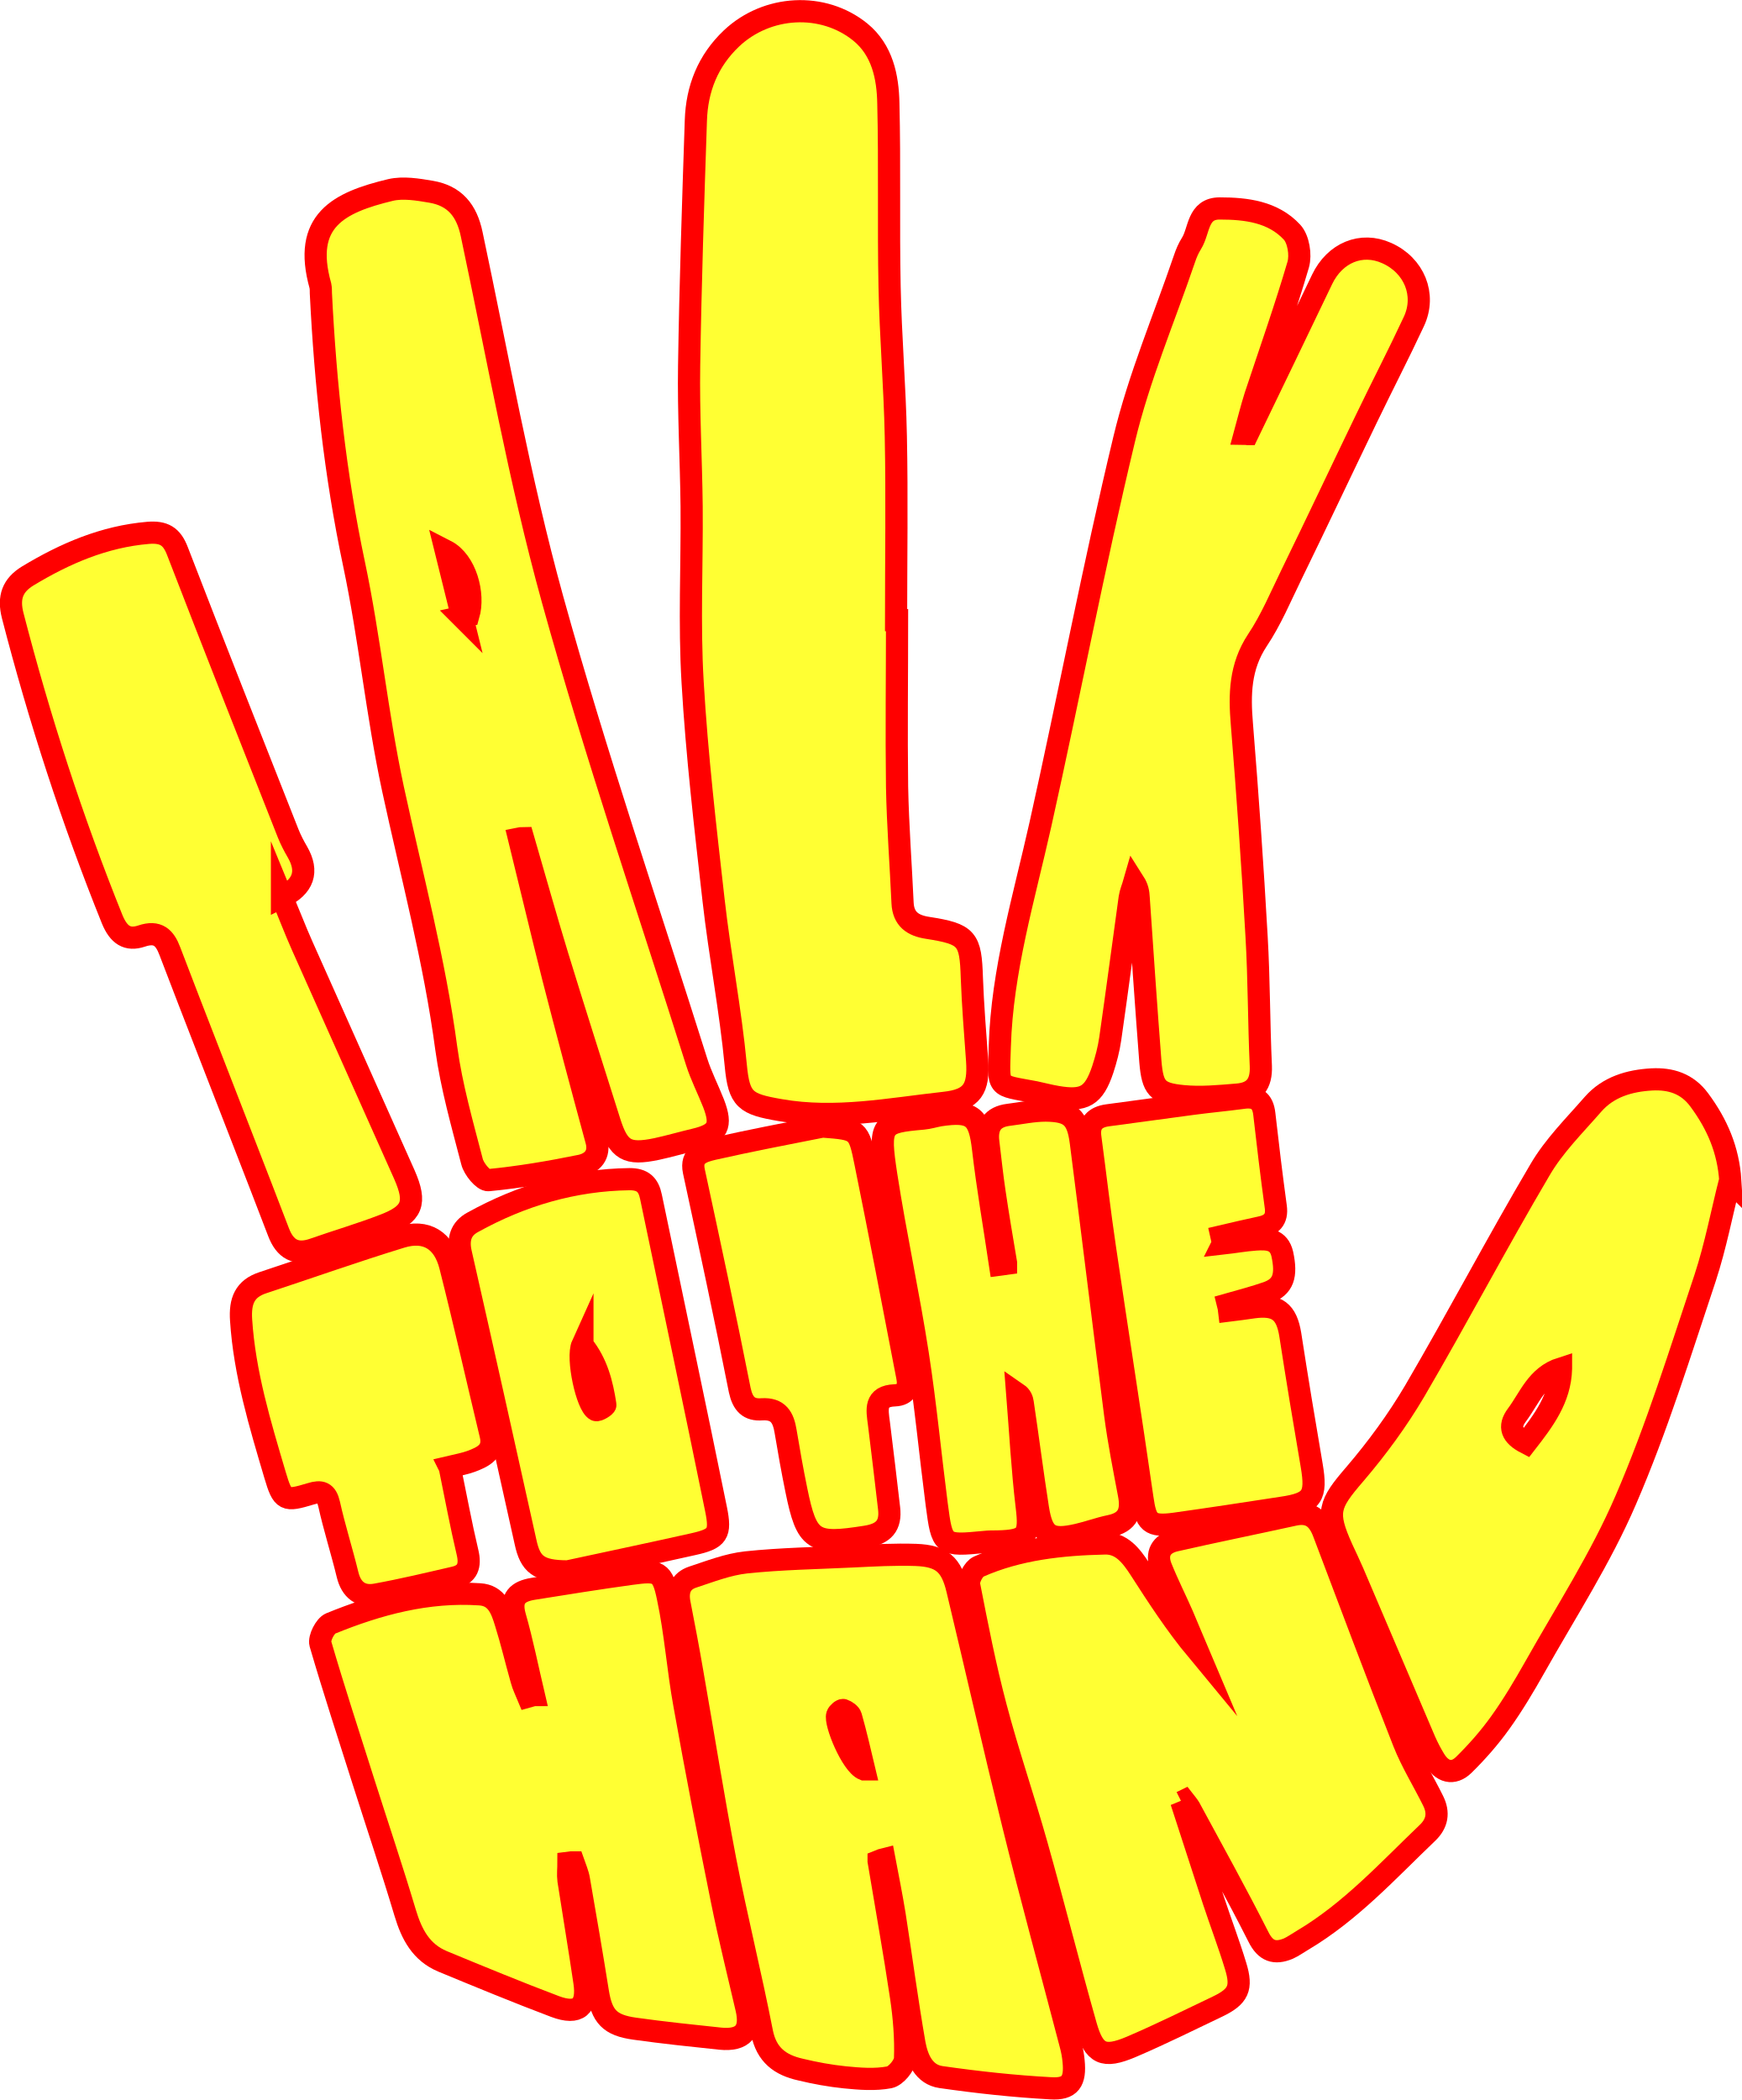
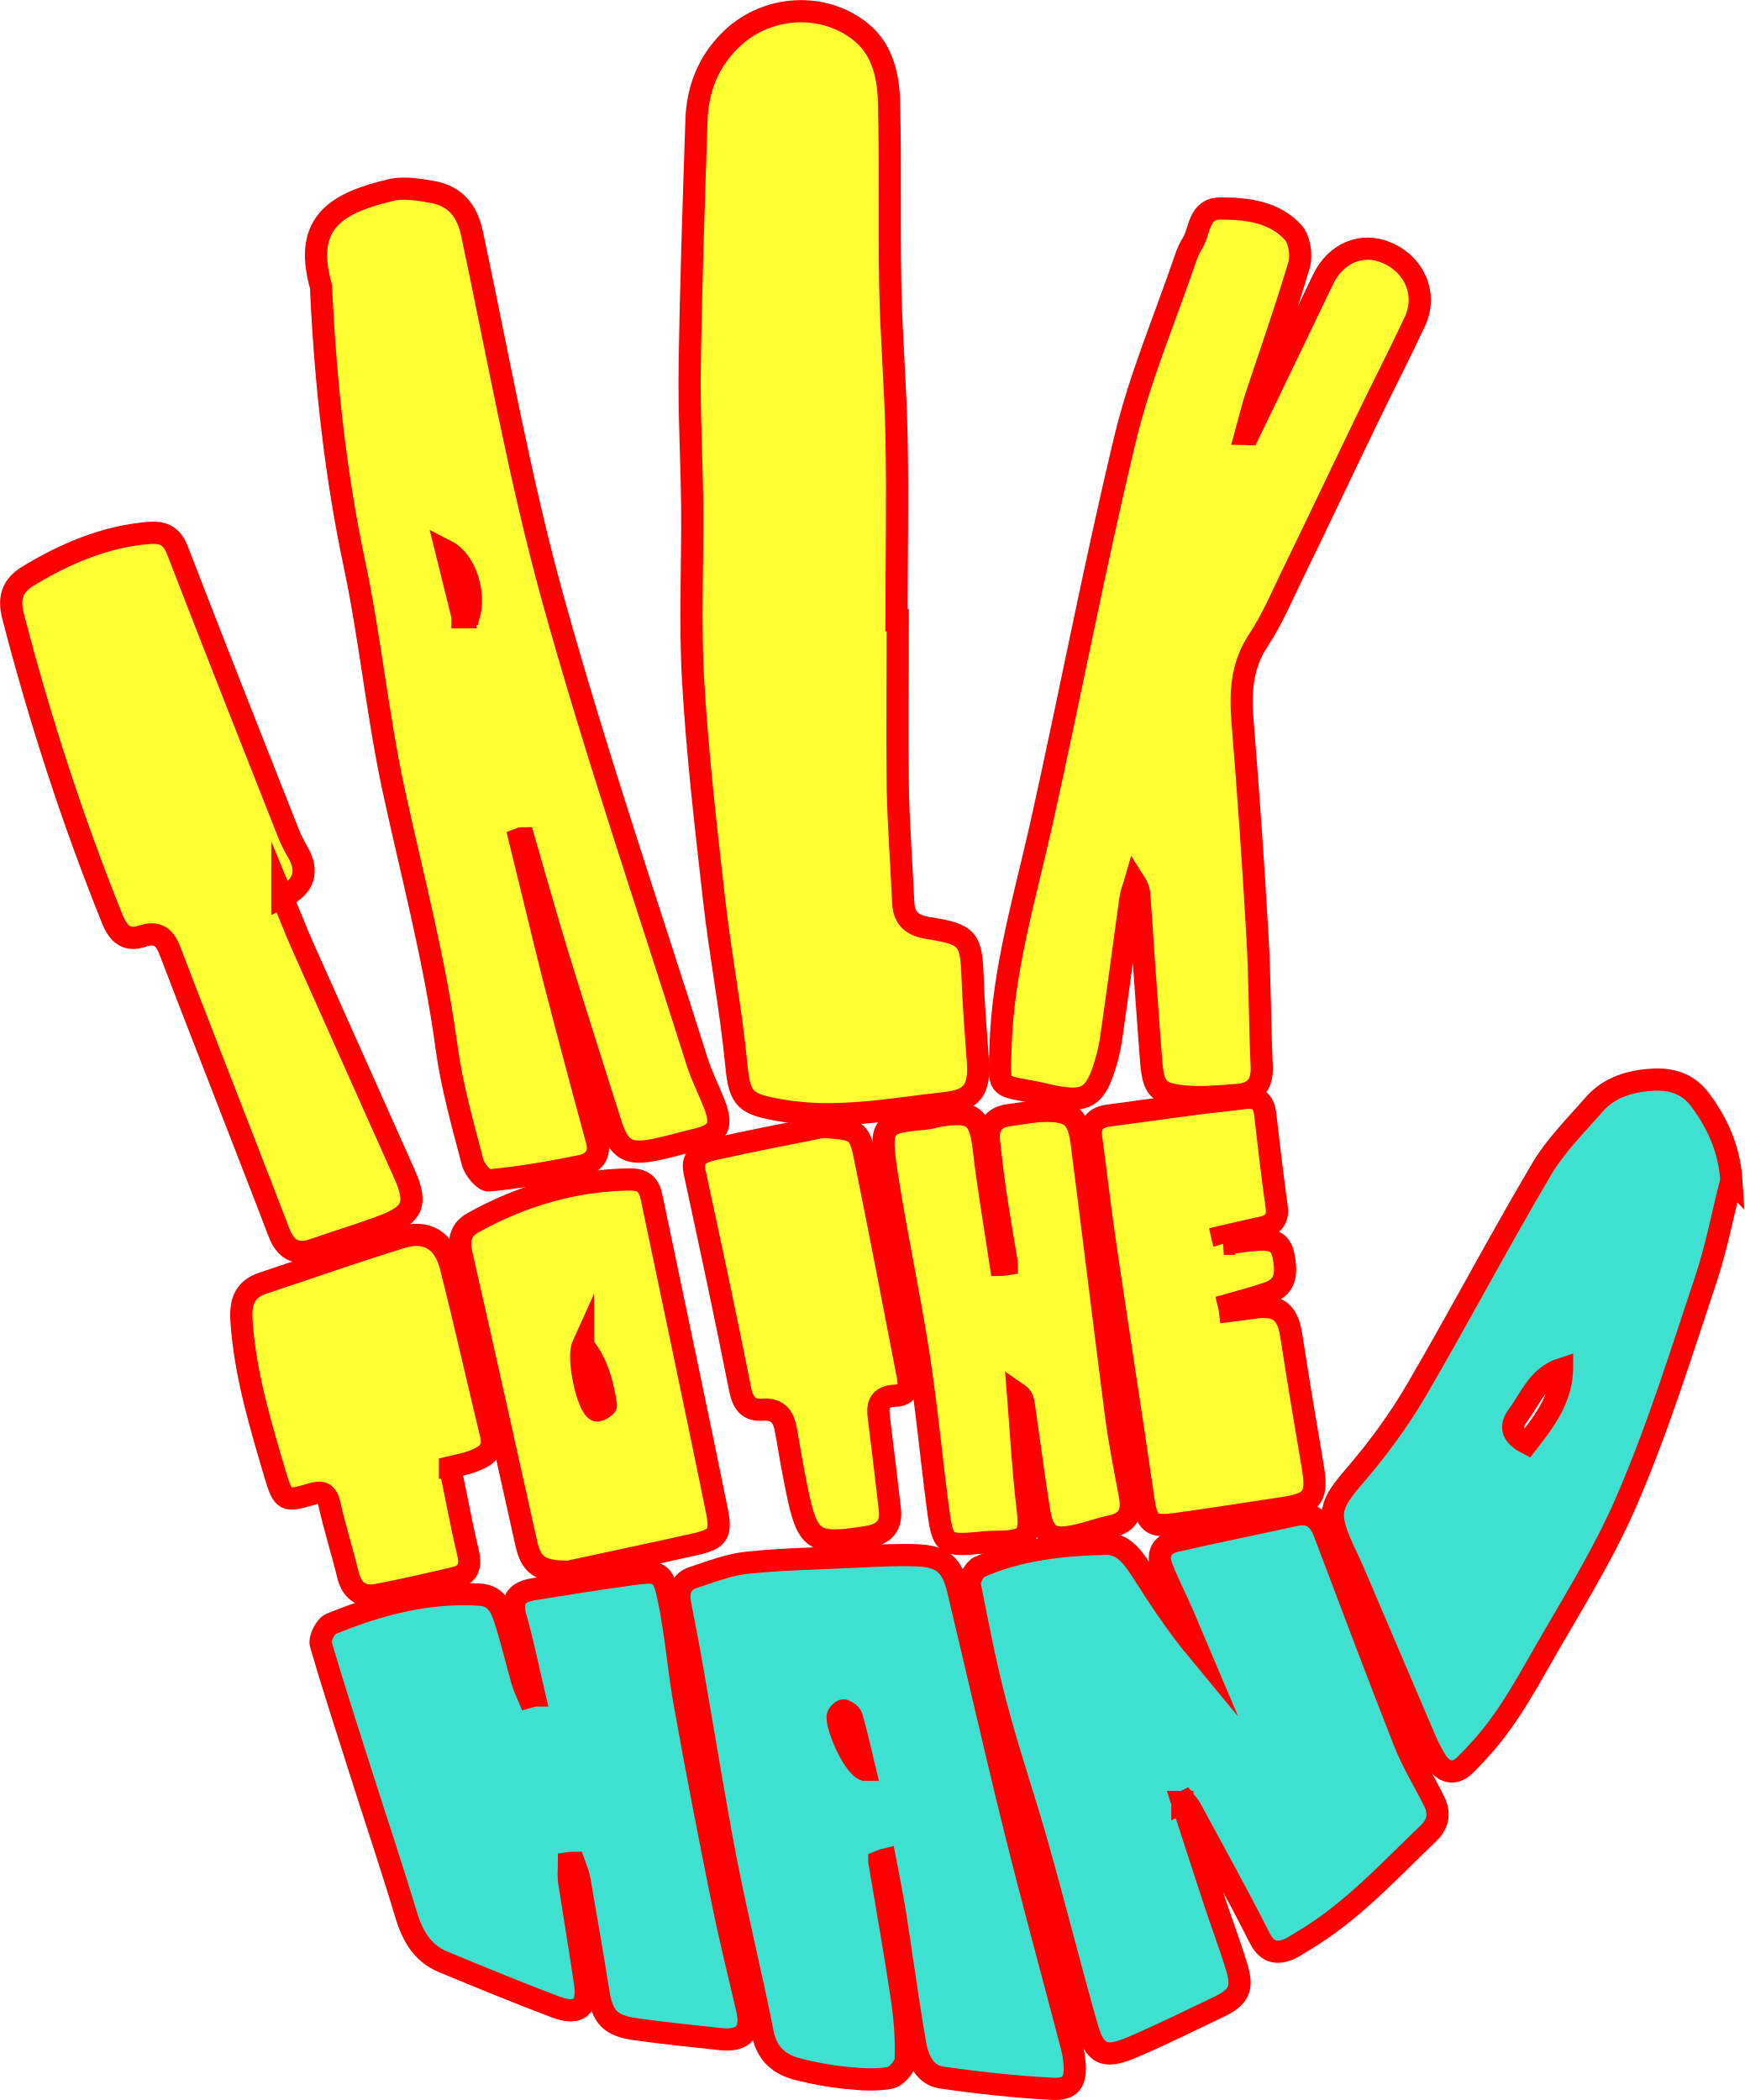
- <svg xmlns="http://www.w3.org/2000/svg" id="Layer_2" viewBox="0 0 69.84 84.22">
+ <svg xmlns="http://www.w3.org/2000/svg" id="Layer_2" viewBox="0 0 69.93 84.2">
  <defs>
-     <style>.cls-1{fill:#ff3;stroke:red;stroke-miterlimit:10;stroke-width:.89px;}</style>
+     <style>.cls-1{fill:#ff3;}.cls-1,.cls-2{stroke:red;stroke-miterlimit:10;stroke-width:.89px;}.cls-2{fill:#40e0d0;}</style>
  </defs>
-   <g id="Layer_1-2">
-     <path class="cls-1" d="m35.98,24.87c0,2.23-.03,4.46,0,6.69.03,1.55.15,3.1.22,4.65.03.65.41.91,1,1,1.6.25,1.73.43,1.78,2.01.04,1.1.13,2.2.21,3.3.08,1.15-.19,1.59-1.32,1.71-2.18.24-4.36.68-6.58.29-1.39-.24-1.65-.4-1.78-1.8-.21-2.21-.64-4.41-.89-6.62-.33-2.91-.67-5.82-.84-8.74-.14-2.34-.02-4.7-.04-7.05-.02-1.88-.13-3.76-.1-5.64.05-3.28.16-6.56.27-9.84.04-1.27.48-2.39,1.43-3.29,1.42-1.34,3.67-1.47,5.17-.25.88.72,1.1,1.8,1.12,2.85.06,2.45,0,4.91.05,7.36.04,2,.21,4,.25,6,.05,2.46.01,4.91.01,7.37,0,0,.02,0,.03,0Z" />
-     <path class="cls-1" d="m20.82,33.63c.46,1.86.9,3.73,1.37,5.59.56,2.18,1.14,4.35,1.73,6.52.16.58-.17.91-.63,1.01-1.22.25-2.46.46-3.7.58-.2.02-.59-.45-.66-.75-.39-1.5-.82-3-1.03-4.53-.47-3.53-1.39-6.95-2.14-10.42-.64-2.98-.93-6.03-1.56-9.01-.76-3.59-1.15-7.21-1.33-10.86,0-.1,0-.2-.02-.3-.73-2.61.73-3.34,2.81-3.84.51-.12,1.1-.02,1.63.07.94.16,1.43.74,1.63,1.71,1.04,4.89,1.91,9.82,3.24,14.63,1.73,6.24,3.83,12.37,5.78,18.55.18.57.46,1.11.68,1.67.35.91.18,1.23-.75,1.45-.51.12-1.02.27-1.53.38-1.19.25-1.53.05-1.89-1.09-.7-2.22-1.41-4.43-2.09-6.65-.48-1.57-.92-3.15-1.38-4.73-.05,0-.11.01-.16.02Zm-2.29-8.89c.09-.02.17-.04.26-.06.25-.86-.11-2.18-.91-2.59.22.89.44,1.77.66,2.66Z" />
-     <path class="cls-1" d="m50.04,17.41c1-2.07,2-4.14,2.99-6.21.51-1.06,1.57-1.51,2.59-1.05,1.1.49,1.59,1.67,1.09,2.74-.61,1.31-1.28,2.6-1.91,3.91-1,2.07-1.98,4.15-2.99,6.22-.44.9-.83,1.84-1.38,2.66-.7,1.06-.72,2.17-.62,3.36.23,2.84.43,5.69.59,8.53.1,1.72.09,3.45.17,5.18.03.73-.27,1.1-.96,1.15-.72.06-1.45.13-2.16.06-1.04-.1-1.22-.33-1.31-1.38-.17-2.19-.32-4.39-.47-6.58-.01-.2-.04-.39-.18-.61-.06.21-.15.41-.18.62-.26,1.88-.51,3.77-.78,5.65-.06.42-.17.83-.3,1.23-.36,1.07-.74,1.29-1.84,1.1-.3-.05-.59-.13-.88-.19-1.58-.3-1.46-.11-1.41-1.83.09-3.05.97-5.96,1.63-8.91,1.15-5.15,2.13-10.33,3.36-15.45.59-2.47,1.6-4.83,2.42-7.24.07-.21.16-.42.28-.61.32-.51.23-1.4,1.13-1.4,1.06,0,2.14.13,2.9.95.26.28.36.91.25,1.3-.52,1.77-1.14,3.52-1.72,5.27-.16.5-.28,1-.42,1.51.03,0,.06.02.08.02Z" />
-     <path class="cls-1" d="m47.38,72.25c.43,1.32.86,2.65,1.29,3.97.29.88.62,1.74.89,2.63.27.88.11,1.22-.72,1.62-1.15.55-2.3,1.12-3.47,1.62-1.11.47-1.49.3-1.82-.86-.68-2.4-1.29-4.83-1.97-7.24-.52-1.85-1.15-3.67-1.64-5.53-.43-1.62-.75-3.26-1.07-4.9-.04-.22.18-.64.38-.73,1.6-.71,3.33-.89,5.06-.93.67-.02,1.06.49,1.4,1.01.72,1.12,1.44,2.23,2.31,3.28-.2-.47-.39-.95-.59-1.41-.28-.64-.6-1.27-.86-1.92-.22-.55,0-.95.57-1.08,1.58-.36,3.17-.68,4.76-1.03.64-.14.97.14,1.19.72,1.06,2.8,2.11,5.61,3.21,8.4.32.81.79,1.56,1.18,2.35.24.48.17.91-.23,1.29-1.59,1.52-3.08,3.16-5,4.3-.19.11-.38.25-.58.34-.54.22-.91.11-1.2-.48-.88-1.74-1.83-3.45-2.76-5.17-.06-.1-.14-.19-.21-.28-.04.02-.07.03-.11.05Z" />
-     <path class="cls-1" d="m35.24,74.64c.3,1.81.63,3.63.9,5.45.12.81.19,1.65.16,2.47-.01.27-.37.7-.63.75-.58.11-1.19.06-1.79,0-.59-.06-1.19-.17-1.77-.31-.81-.18-1.37-.58-1.55-1.5-.45-2.3-1.02-4.58-1.47-6.89-.48-2.5-.88-5.02-1.32-7.53-.16-.94-.34-1.87-.52-2.8-.09-.49.05-.87.53-1.03.7-.23,1.41-.51,2.14-.59,1.42-.15,2.84-.17,4.27-.24.85-.04,1.7-.09,2.55-.06,1.03.04,1.42.38,1.66,1.4.75,3.13,1.46,6.27,2.23,9.39.73,2.96,1.54,5.9,2.31,8.85.06.22.1.44.12.66.08.81-.13,1.14-.92,1.09-1.47-.08-2.94-.24-4.4-.45-.69-.1-.95-.74-1.06-1.33-.3-1.72-.53-3.46-.8-5.19-.12-.74-.27-1.48-.41-2.22-.08.02-.16.04-.23.07Zm-.58-3.68c-.17-.71-.33-1.42-.53-2.12-.03-.11-.19-.22-.31-.26-.05-.02-.21.11-.24.2-.11.31.58,1.99,1.07,2.18Z" />
-     <path class="cls-1" d="m69.39,47.34c-.33,1.3-.58,2.63-1,3.91-1,2.99-1.93,6.01-3.18,8.9-1,2.33-2.4,4.49-3.65,6.71-.43.76-.88,1.52-1.39,2.23-.43.6-.93,1.17-1.46,1.69-.43.42-.88.28-1.18-.23-.14-.23-.27-.48-.38-.73-.96-2.25-1.92-4.5-2.88-6.75-.14-.32-.29-.64-.44-.96-.66-1.47-.54-1.77.51-2.99.89-1.04,1.71-2.16,2.4-3.33,1.72-2.94,3.3-5.95,5.03-8.88.56-.96,1.38-1.77,2.12-2.62.61-.7,1.46-.95,2.36-1,.75-.04,1.42.16,1.91.83.71.96,1.16,1.99,1.24,3.23Zm-6.78,7.54c-.97.31-1.26,1.19-1.77,1.87-.35.47-.21.82.37,1.12.7-.9,1.37-1.78,1.4-2.98Z" />
-     <path class="cls-1" d="m21.41,67.98c-.25-1.06-.46-2.12-.76-3.17-.2-.72.12-.99.73-1.09,1.31-.21,2.62-.42,3.93-.6,1.1-.15,1.26-.11,1.48.96.3,1.41.4,2.87.66,4.29.47,2.63.98,5.26,1.51,7.88.29,1.44.65,2.87.98,4.3.21.89-.13,1.3-1.05,1.21-1.14-.12-2.29-.24-3.43-.4-1.01-.14-1.32-.49-1.48-1.47-.24-1.51-.5-3.01-.76-4.51-.04-.24-.14-.46-.22-.69-.07,0-.13,0-.2.01,0,.24-.03.48,0,.71.21,1.36.44,2.72.64,4.08.15.99-.25,1.33-1.18.98-1.51-.57-3.01-1.19-4.51-1.81-.86-.36-1.24-1.08-1.5-1.95-.53-1.77-1.12-3.52-1.68-5.28-.58-1.83-1.18-3.66-1.72-5.51-.06-.22.19-.72.41-.81,1.91-.78,3.89-1.31,5.98-1.17.69.04.88.61,1.04,1.13.24.76.42,1.54.64,2.31.06.23.17.44.26.66.07-.02.15-.04.22-.06Z" />
-     <path class="cls-1" d="m11.31,35.97c.27.65.52,1.31.81,1.96,1.36,3.06,2.74,6.12,4.1,9.18.5,1.14.33,1.58-.81,2.02-.93.36-1.89.64-2.83.97-.71.25-1.15,0-1.41-.69-.93-2.43-1.88-4.85-2.82-7.28-.52-1.33-1.03-2.66-1.54-3.99-.2-.53-.48-.82-1.13-.6-.57.19-.92-.04-1.18-.67-1.6-3.97-2.92-8.04-3.99-12.18-.19-.74,0-1.22.6-1.59,1.49-.9,3.06-1.58,4.83-1.73.63-.05.95.13,1.18.74,1.46,3.78,2.95,7.55,4.44,11.32.1.25.23.5.37.74q.68,1.18-.62,1.81Z" />
-     <path class="cls-1" d="m40.35,50.65c-.16-.95-.32-1.89-.46-2.84-.1-.67-.17-1.34-.25-2-.08-.63.16-1.02.81-1.1.49-.06.99-.17,1.49-.17.99.01,1.28.27,1.41,1.27.47,3.65.91,7.29,1.38,10.94.14,1.07.35,2.12.55,3.18.13.67-.02,1.12-.76,1.27-.44.09-.86.25-1.3.35-1.09.25-1.41.06-1.59-1.06-.22-1.41-.4-2.82-.61-4.23-.02-.13-.06-.26-.22-.37.12,1.51.2,3.02.38,4.53.14,1.16.02,1.37-1.17,1.4-.18,0-.35,0-.53.02-1.68.16-1.69.16-1.91-1.51-.26-2.01-.45-4.03-.76-6.03-.37-2.39-.89-4.76-1.26-7.15-.32-2.08-.21-2.14,1.48-2.29.22-.02.44-.09.66-.13,1.32-.2,1.59.05,1.74,1.35.18,1.55.45,3.09.68,4.64.08-.01.16-.03.24-.04Z" />
-     <path class="cls-1" d="m22.77,63.02c-1.17,0-1.5-.29-1.69-1.17-.86-3.87-1.72-7.74-2.6-11.61-.12-.54,0-.96.48-1.22,1.95-1.08,4.04-1.7,6.29-1.73.53,0,.76.22.86.71.87,4.18,1.76,8.35,2.61,12.53.2.99.07,1.18-.92,1.4-1.78.4-3.56.77-5.03,1.09Zm.59-9.09c-.24.53.18,2.44.54,2.62.08.04.39-.16.38-.21-.13-.84-.33-1.67-.92-2.4Z" />
-     <path class="cls-1" d="m49.05,49.87c.44-.05.88-.13,1.32-.16.46-.03.92-.02,1.06.58.19.88.04,1.32-.6,1.55-.52.18-1.05.32-1.58.47.02.08.04.16.05.25.32-.04.64-.08.97-.13.95-.13,1.33.17,1.48,1.09.27,1.75.56,3.5.86,5.25.21,1.24.03,1.52-1.21,1.7-1.43.22-2.87.44-4.3.64-.99.13-1.14-.05-1.28-1.03-.48-3.34-1.01-6.68-1.5-10.02-.22-1.48-.39-2.97-.59-4.46-.07-.53.18-.8.69-.87,1.14-.15,2.27-.31,3.41-.46.67-.09,1.34-.15,2.01-.24.53-.08.81.1.87.65.14,1.24.29,2.48.46,3.72.07.51-.18.74-.64.83-.51.11-1.03.23-1.54.35.02.09.04.18.07.27Z" />
-     <path class="cls-1" d="m18.04,58.85c.25,1.21.45,2.31.71,3.4.13.54.01.9-.54,1.02-1.04.24-2.08.49-3.13.68-.6.11-.99-.18-1.14-.8-.23-.95-.53-1.88-.74-2.83-.11-.48-.32-.54-.74-.41-1.03.31-1.12.29-1.43-.76-.6-2.03-1.22-4.06-1.36-6.21-.05-.76.14-1.26.88-1.5,1.85-.61,3.68-1.26,5.54-1.83,1.01-.31,1.71.13,1.97,1.17.57,2.25,1.08,4.52,1.62,6.77.16.67-.31.88-.79,1.06-.25.09-.52.14-.86.22Z" />
-     <path class="cls-1" d="m33,45.18c1.41.11,1.44.11,1.71,1.45.58,2.86,1.13,5.73,1.68,8.59.08.4-.02.72-.5.74-.82.03-.71.58-.64,1.11.14,1.14.28,2.28.41,3.42.08.69-.21,1.03-.94,1.14-2.09.33-2.36.19-2.78-1.87-.16-.78-.3-1.57-.43-2.35-.09-.56-.29-.93-.95-.89-.52.04-.77-.21-.89-.77-.58-2.93-1.21-5.86-1.84-8.78-.14-.66.36-.79.77-.89,1.46-.33,2.92-.61,4.39-.9Z" />
+   <g id="Layer_2-2">
+     <g id="Layer_1-2">
+       <path class="cls-1" d="m35.99,24.87c0,2.23-.03,4.46,0,6.69.03,1.55.15,3.1.22,4.65.03.65.41.91,1,1,1.6.25,1.73.43,1.78,2.01.04,1.1.13,2.2.21,3.3.08,1.15-.19,1.59-1.32,1.71-2.18.24-4.36.68-6.58.29-1.39-.24-1.65-.4-1.78-1.8-.21-2.21-.64-4.41-.89-6.62-.33-2.91-.67-5.82-.84-8.74-.14-2.34-.02-4.7-.04-7.05-.02-1.88-.13-3.76-.1-5.64.05-3.28.16-6.56.27-9.84.04-1.27.48-2.39,1.43-3.29,1.42-1.34,3.67-1.47,5.17-.25.88.72,1.1,1.8,1.12,2.85.06,2.45,0,4.91.05,7.36.04,2,.21,4,.25,6,.05,2.46,0,4.91,0,7.37h.04Z" />
+       <path class="cls-1" d="m20.83,33.63c.46,1.86.9,3.73,1.37,5.59.56,2.18,1.14,4.35,1.73,6.52.16.58-.17.91-.63,1.01-1.22.25-2.46.46-3.7.58-.2.02-.59-.45-.66-.75-.39-1.5-.82-3-1.03-4.53-.47-3.53-1.39-6.95-2.14-10.42-.64-2.98-.93-6.03-1.56-9.01-.76-3.59-1.15-7.21-1.33-10.86,0-.1,0-.2-.02-.3-.73-2.61.73-3.34,2.81-3.84.51-.12,1.1-.02,1.63.07.94.16,1.43.74,1.63,1.71,1.04,4.89,1.91,9.82,3.24,14.63,1.73,6.24,3.83,12.37,5.78,18.55.18.57.46,1.11.68,1.67.35.91.18,1.23-.75,1.45-.51.12-1.02.27-1.53.38-1.19.25-1.53.05-1.89-1.09-.7-2.22-1.41-4.43-2.09-6.65-.48-1.57-.92-3.15-1.38-4.73-.05,0-.11,0-.16.02Zm-2.29-8.89c.09-.02.17-.04.26-.06.25-.86-.11-2.18-.91-2.59.22.89.44,1.77.66,2.66h-.01Z" />
+       <path class="cls-1" d="m50.05,17.41c1-2.07,2-4.14,2.99-6.21.51-1.06,1.57-1.51,2.59-1.05,1.1.49,1.59,1.67,1.09,2.74-.61,1.31-1.28,2.6-1.91,3.91-1,2.07-1.98,4.15-2.99,6.22-.44.9-.83,1.84-1.38,2.66-.7,1.06-.72,2.17-.62,3.36.23,2.84.43,5.69.59,8.53.1,1.72.09,3.45.17,5.18.03.73-.27,1.1-.96,1.15-.72.06-1.45.13-2.16.06-1.04-.1-1.22-.33-1.31-1.38-.17-2.19-.32-4.39-.47-6.58,0-.2-.04-.39-.18-.61-.06.21-.15.41-.18.62-.26,1.88-.51,3.77-.78,5.65-.06.42-.17.83-.3,1.23-.36,1.07-.74,1.29-1.84,1.1-.3-.05-.59-.13-.88-.19-1.58-.3-1.46-.11-1.41-1.83.09-3.05.97-5.96,1.63-8.91,1.15-5.15,2.13-10.33,3.36-15.45.59-2.47,1.6-4.83,2.42-7.24.07-.21.16-.42.28-.61.32-.51.23-1.4,1.13-1.4,1.06,0,2.14.13,2.9.95.26.28.36.91.25,1.3-.52,1.77-1.14,3.52-1.72,5.27-.16.5-.28,1-.42,1.51.03,0,.06.02.08.02h.03Z" />
+       <path class="cls-2" d="m47.39,72.25c.43,1.32.86,2.65,1.29,3.97.29.88.62,1.74.89,2.63.27.88.11,1.22-.72,1.62-1.15.55-2.3,1.12-3.47,1.62-1.11.47-1.49.3-1.82-.86-.68-2.4-1.29-4.83-1.97-7.24-.52-1.85-1.15-3.67-1.64-5.53-.43-1.62-.75-3.26-1.07-4.9-.04-.22.18-.64.38-.73,1.6-.71,3.33-.89,5.06-.93.67-.02,1.06.49,1.4,1.01.72,1.12,1.44,2.23,2.31,3.28-.2-.47-.39-.95-.59-1.41-.28-.64-.6-1.27-.86-1.92-.22-.55,0-.95.57-1.08,1.58-.36,3.17-.68,4.76-1.03.64-.14.97.14,1.19.72,1.06,2.8,2.11,5.61,3.21,8.4.32.81.79,1.56,1.18,2.35.24.48.17.91-.23,1.29-1.59,1.52-3.08,3.16-5,4.3-.19.11-.38.25-.58.34-.54.22-.91.11-1.2-.48-.88-1.74-1.83-3.45-2.76-5.17-.06-.1-.14-.19-.21-.28-.04.02-.07.03-.11.05v-.02Z" />
+       <path class="cls-2" d="m35.25,74.64c.3,1.81.63,3.63.9,5.45.12.81.19,1.65.16,2.47,0,.27-.37.7-.63.75-.58.11-1.19.06-1.79,0-.59-.06-1.19-.17-1.77-.31-.81-.18-1.37-.58-1.55-1.5-.45-2.3-1.02-4.58-1.47-6.89-.48-2.5-.88-5.02-1.32-7.53-.16-.94-.34-1.87-.52-2.8-.09-.49.05-.87.53-1.03.7-.23,1.41-.51,2.14-.59,1.42-.15,2.84-.17,4.27-.24.85-.04,1.7-.09,2.55-.06,1.03.04,1.42.38,1.66,1.4.75,3.13,1.46,6.27,2.23,9.39.73,2.96,1.54,5.9,2.31,8.85.06.22.1.44.12.66.08.81-.13,1.14-.92,1.09-1.47-.08-2.94-.24-4.4-.45-.69-.1-.95-.74-1.06-1.33-.3-1.72-.53-3.46-.8-5.19-.12-.74-.27-1.48-.41-2.22-.08.02-.16.04-.23.07h0Zm-.58-3.68c-.17-.71-.33-1.42-.53-2.12-.03-.11-.19-.22-.31-.26-.05-.02-.21.11-.24.2-.11.31.58,1.99,1.07,2.18h.01Z" />
+       <path class="cls-2" d="m69.4,47.34c-.33,1.3-.58,2.63-1,3.91-1,2.99-1.93,6.01-3.18,8.9-1,2.33-2.4,4.49-3.65,6.71-.43.76-.88,1.52-1.39,2.23-.43.6-.93,1.17-1.46,1.69-.43.42-.88.28-1.18-.23-.14-.23-.27-.48-.38-.73-.96-2.25-1.92-4.5-2.88-6.75-.14-.32-.29-.64-.44-.96-.66-1.47-.54-1.77.51-2.99.89-1.04,1.71-2.16,2.4-3.33,1.72-2.94,3.3-5.95,5.03-8.88.56-.96,1.38-1.77,2.12-2.62.61-.7,1.46-.95,2.36-1,.75-.04,1.42.16,1.91.83.71.96,1.16,1.99,1.24,3.23h0Zm-6.78,7.54c-.97.31-1.26,1.19-1.77,1.87-.35.47-.21.82.37,1.12.7-.9,1.37-1.78,1.4-2.98h0Z" />
+       <path class="cls-2" d="m21.42,67.98c-.25-1.06-.46-2.12-.76-3.17-.2-.72.12-.99.73-1.09,1.31-.21,2.62-.42,3.93-.6,1.1-.15,1.26-.11,1.48.96.3,1.41.4,2.87.66,4.29.47,2.63.98,5.26,1.51,7.88.29,1.44.65,2.87.98,4.3.21.89-.13,1.3-1.05,1.21-1.14-.12-2.29-.24-3.43-.4-1.01-.14-1.32-.49-1.48-1.47-.24-1.51-.5-3.01-.76-4.51-.04-.24-.14-.46-.22-.69-.07,0-.13,0-.2.01,0,.24-.03.48,0,.71.21,1.36.44,2.72.64,4.08.15.99-.25,1.33-1.18.98-1.51-.57-3.01-1.19-4.51-1.81-.86-.36-1.24-1.08-1.5-1.95-.53-1.77-1.12-3.52-1.68-5.28-.58-1.83-1.18-3.66-1.72-5.51-.06-.22.19-.72.41-.81,1.91-.78,3.89-1.31,5.98-1.17.69.04.88.61,1.04,1.13.24.76.42,1.54.64,2.31.06.23.17.44.26.66.07-.02.15-.04.22-.06h.01Z" />
+       <path class="cls-1" d="m11.32,35.97c.27.65.52,1.31.81,1.96,1.36,3.06,2.74,6.12,4.1,9.18.5,1.14.33,1.58-.81,2.02-.93.36-1.89.64-2.83.97-.71.25-1.15,0-1.41-.69-.93-2.43-1.88-4.85-2.82-7.28-.52-1.33-1.03-2.66-1.54-3.99-.2-.53-.48-.82-1.13-.6-.57.19-.92-.04-1.18-.67-1.6-3.97-2.92-8.04-3.99-12.18-.19-.74,0-1.22.6-1.59,1.49-.9,3.06-1.58,4.83-1.73.63-.05.95.13,1.18.74,1.46,3.78,2.95,7.55,4.44,11.32.1.25.23.5.37.74.45.79.25,1.39-.62,1.81h0Z" />
+       <path class="cls-1" d="m40.36,50.65c-.16-.95-.32-1.89-.46-2.84-.1-.67-.17-1.34-.25-2-.08-.63.16-1.02.81-1.1.49-.06.99-.17,1.49-.17.99,0,1.28.27,1.41,1.27.47,3.65.91,7.29,1.38,10.94.14,1.07.35,2.12.55,3.18.13.67-.02,1.12-.76,1.27-.44.09-.86.25-1.3.35-1.09.25-1.41.06-1.59-1.06-.22-1.41-.4-2.82-.61-4.23-.02-.13-.06-.26-.22-.37.12,1.51.2,3.02.38,4.53.14,1.16.02,1.37-1.17,1.4-.18,0-.35,0-.53.02-1.68.16-1.69.16-1.91-1.51-.26-2.01-.45-4.03-.76-6.03-.37-2.39-.89-4.76-1.26-7.15-.32-2.08-.21-2.14,1.48-2.29.22-.02.44-.09.66-.13,1.32-.2,1.59.05,1.74,1.35.18,1.55.45,3.09.68,4.64.08,0,.16-.03.24-.04v-.03Z" />
+       <path class="cls-1" d="m22.78,63.02c-1.17,0-1.5-.29-1.69-1.17-.86-3.87-1.72-7.74-2.6-11.61-.12-.54,0-.96.48-1.22,1.95-1.08,4.04-1.7,6.29-1.73.53,0,.76.22.86.71.87,4.18,1.76,8.35,2.61,12.53.2.99.07,1.18-.92,1.4-1.78.4-3.56.77-5.03,1.09Zm.59-9.09c-.24.53.18,2.44.54,2.62.08.04.39-.16.38-.21-.13-.84-.33-1.67-.92-2.4h0Z" />
+       <path class="cls-1" d="m49.06,49.87c.44-.05.88-.13,1.32-.16.46-.03.92-.02,1.06.58.19.88.04,1.32-.6,1.55-.52.18-1.05.32-1.58.47.02.08.04.16.05.25.32-.04.64-.08.97-.13.95-.13,1.33.17,1.48,1.09.27,1.75.56,3.5.86,5.25.21,1.24.03,1.52-1.21,1.7-1.43.22-2.87.44-4.3.64-.99.13-1.14-.05-1.28-1.03-.48-3.34-1.01-6.68-1.5-10.02-.22-1.48-.39-2.97-.59-4.46-.07-.53.18-.8.69-.87,1.14-.15,2.27-.31,3.41-.46.67-.09,1.34-.15,2.01-.24.53-.08.81.1.87.65.14,1.24.29,2.48.46,3.72.07.51-.18.74-.64.83-.51.11-1.03.23-1.54.35.02.09.04.18.07.27v.02Z" />
+       <path class="cls-1" d="m18.05,58.85c.25,1.21.45,2.31.71,3.4.13.54.01.9-.54,1.02-1.04.24-2.08.49-3.13.68-.6.11-.99-.18-1.14-.8-.23-.95-.53-1.88-.74-2.83-.11-.48-.32-.54-.74-.41-1.03.31-1.12.29-1.43-.76-.6-2.03-1.22-4.06-1.36-6.21-.05-.76.14-1.26.88-1.5,1.85-.61,3.68-1.26,5.54-1.83,1.01-.31,1.71.13,1.97,1.17.57,2.25,1.08,4.52,1.62,6.77.16.67-.31.88-.79,1.06-.25.09-.52.14-.86.22v.02Z" />
+       <path class="cls-1" d="m33.01,45.18c1.41.11,1.44.11,1.71,1.45.58,2.86,1.13,5.73,1.68,8.59.08.4-.02.72-.5.74-.82.03-.71.58-.64,1.11.14,1.14.28,2.28.41,3.42.08.69-.21,1.03-.94,1.14-2.09.33-2.36.19-2.78-1.87-.16-.78-.3-1.57-.43-2.35-.09-.56-.29-.93-.95-.89-.52.04-.77-.21-.89-.77-.58-2.93-1.21-5.86-1.84-8.78-.14-.66.36-.79.77-.89,1.46-.33,2.92-.61,4.39-.9h0Z" />
+     </g>
  </g>
</svg>
